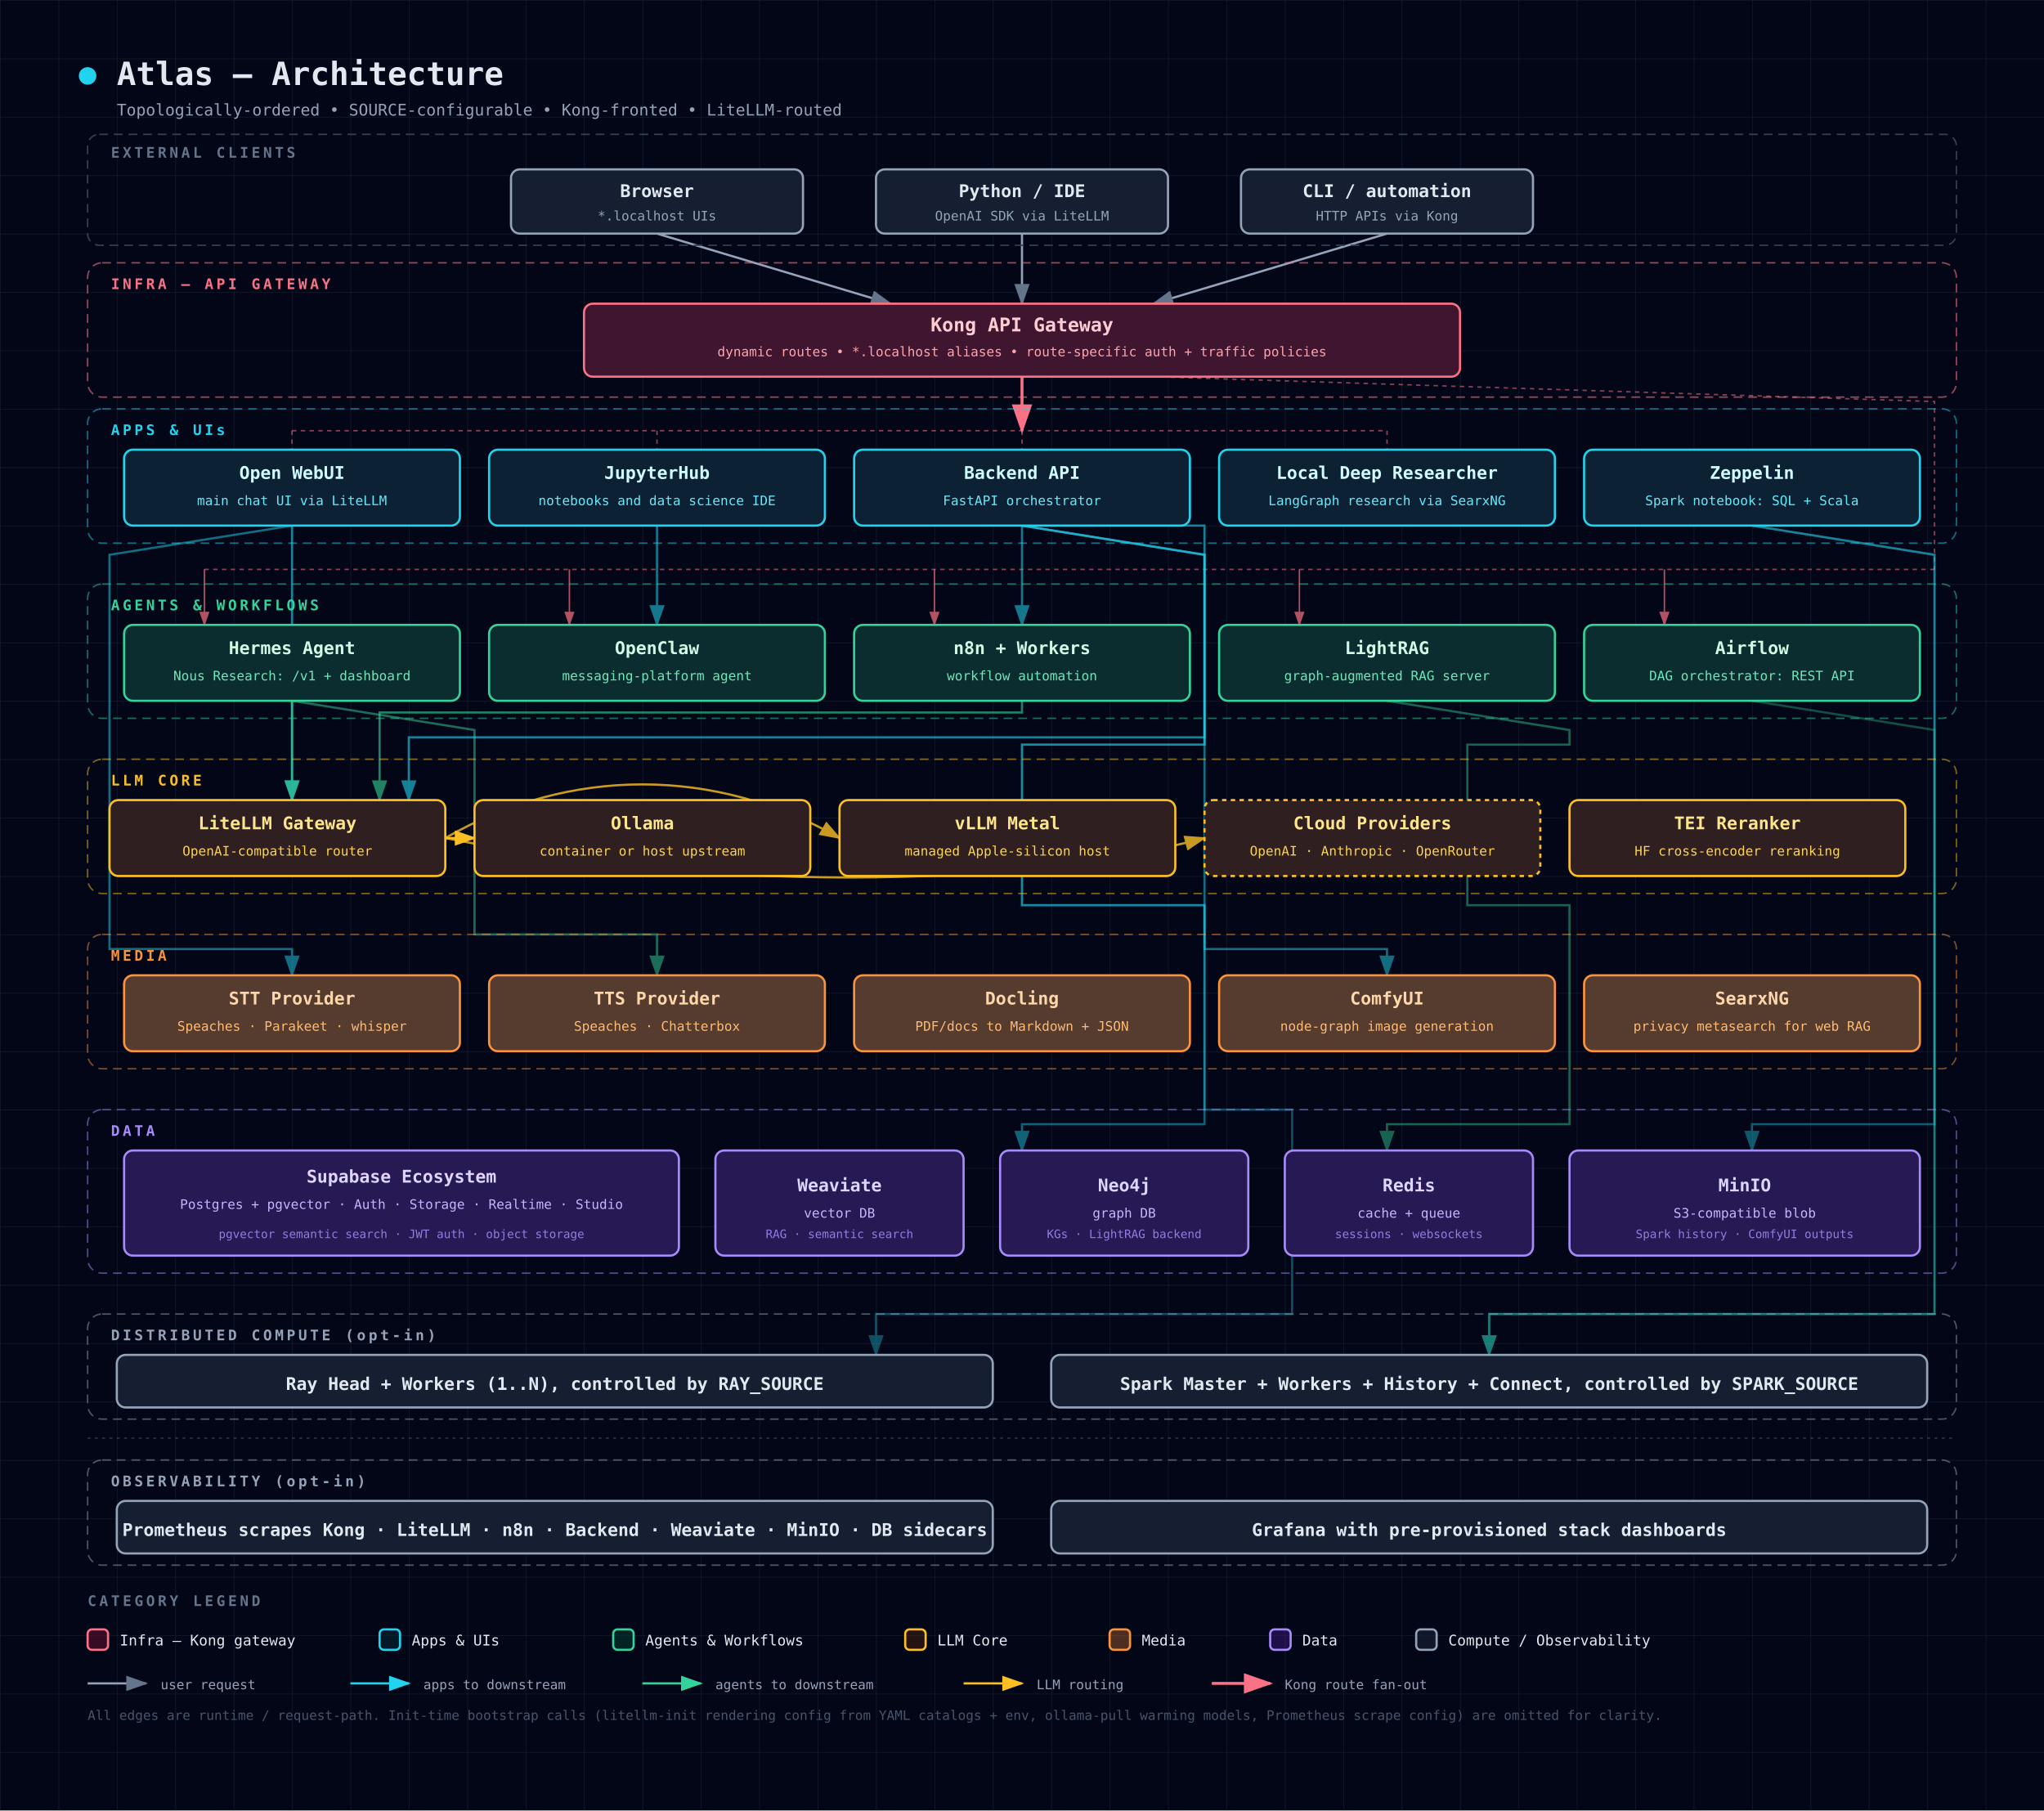
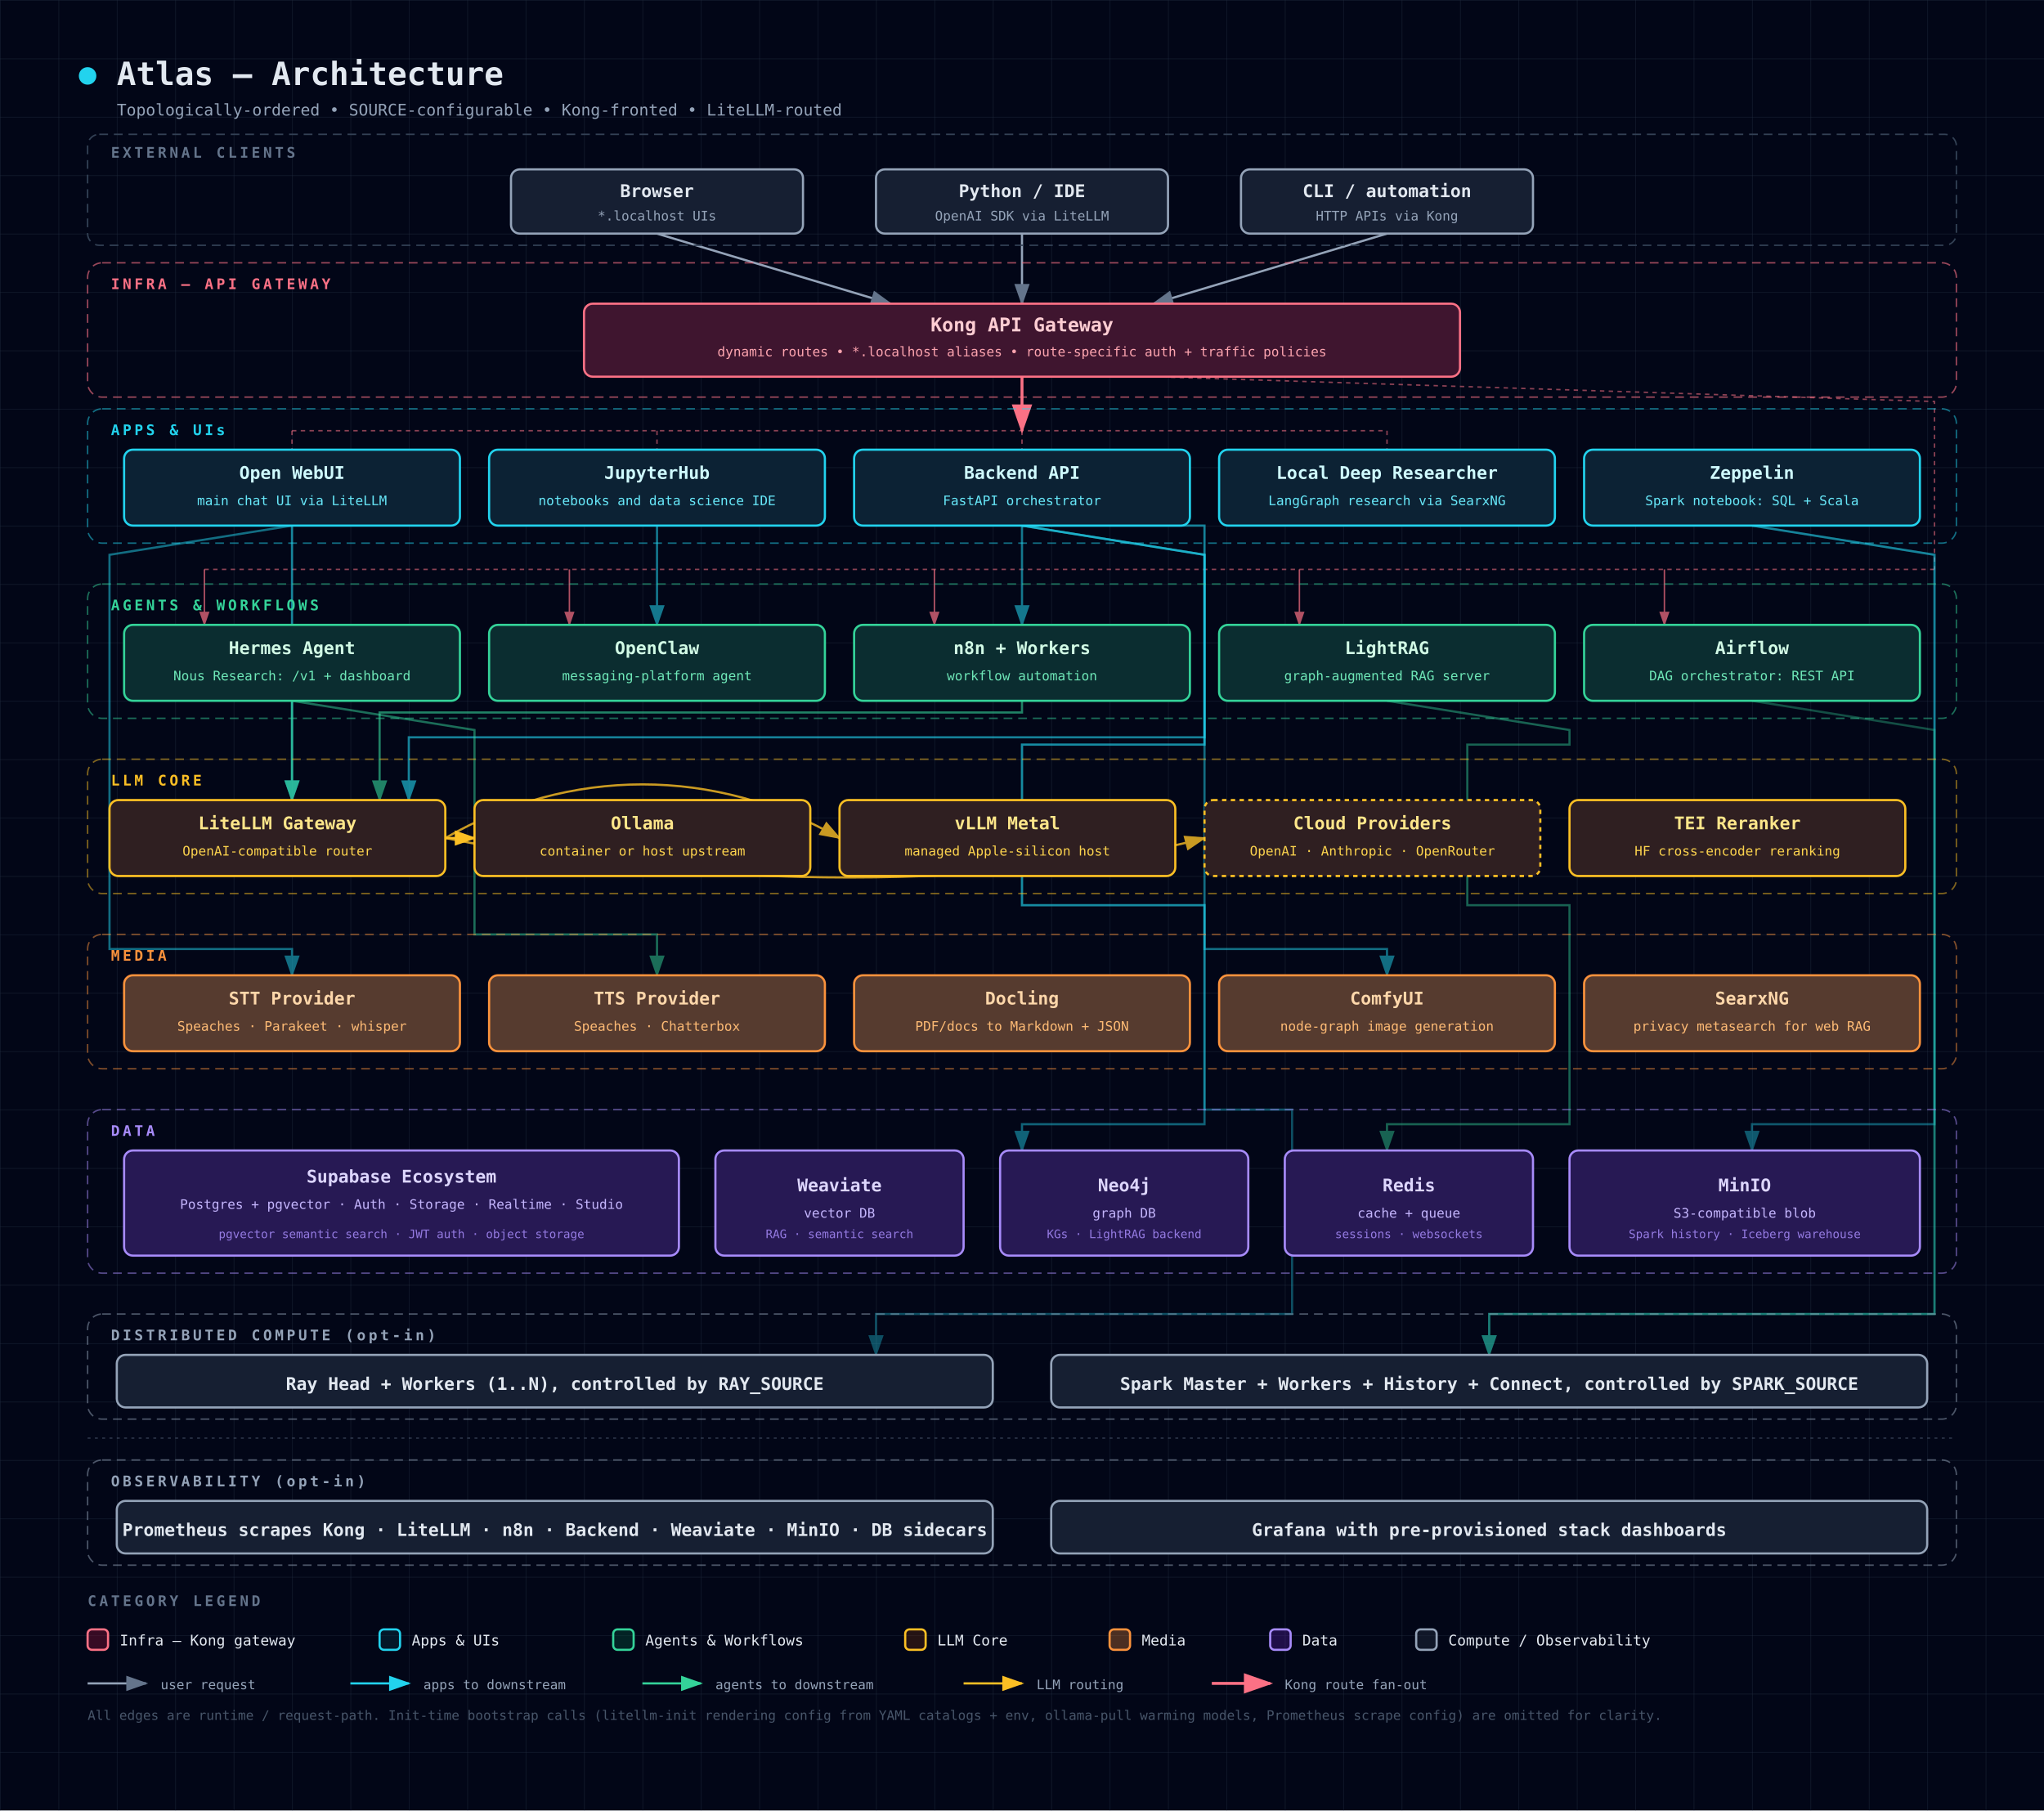
<svg xmlns="http://www.w3.org/2000/svg" viewBox="0 0 1400 1240" preserveAspectRatio="xMidYMid meet" font-family="'JetBrains Mono', 'Fira Code', Menlo, Consolas, monospace">
  <defs>
    <pattern id="grid" width="40" height="40" patternUnits="userSpaceOnUse">
      <path d="M 40 0 L 0 0 0 40" fill="none" stroke="#1e293b" stroke-width="0.5" />
    </pattern>
    <marker id="arrow" markerWidth="10" markerHeight="7" refX="9" refY="3.5" orient="auto">
      <polygon points="0 0, 10 3.5, 0 7" fill="#64748b" />
    </marker>
    <marker id="arrow-cyan" markerWidth="10" markerHeight="7" refX="9" refY="3.5" orient="auto">
      <polygon points="0 0, 10 3.5, 0 7" fill="#22d3ee" />
    </marker>
    <marker id="arrow-emerald" markerWidth="10" markerHeight="7" refX="9" refY="3.5" orient="auto">
      <polygon points="0 0, 10 3.5, 0 7" fill="#34d399" />
    </marker>
    <marker id="arrow-amber" markerWidth="10" markerHeight="7" refX="9" refY="3.5" orient="auto">
      <polygon points="0 0, 10 3.5, 0 7" fill="#fbbf24" />
    </marker>
    <marker id="arrow-rose" markerWidth="10" markerHeight="7" refX="9" refY="3.5" orient="auto">
      <polygon points="0 0, 10 3.5, 0 7" fill="#fb7185" />
    </marker>
    <marker id="arrow-slate" markerWidth="10" markerHeight="7" refX="9" refY="3.5" orient="auto">
      <polygon points="0 0, 10 3.5, 0 7" fill="#94a3b8" />
    </marker>
  </defs>
  <rect width="1400" height="1240" fill="#020617" />
  <rect width="1400" height="1240" fill="url(#grid)" />
  <g transform="translate(60, 30)">
    <circle cx="0" cy="22" r="6" fill="#22d3ee">
      <animate attributeName="opacity" values="0.4;1;0.4" dur="2s" repeatCount="indefinite" />
    </circle>
    <text x="20" y="22" fill="#e2e8f0" font-size="22" font-weight="700" dominant-baseline="middle">Atlas — Architecture</text>
    <text x="20" y="46" fill="#94a3b8" font-size="11" dominant-baseline="middle">Topologically-ordered • SOURCE-configurable • Kong-fronted • LiteLLM-routed</text>
  </g>
  <line x1="450" y1="160" x2="610" y2="208" stroke="#94a3b8" stroke-width="1.5" marker-end="url(#arrow)" />
  <line x1="700" y1="160" x2="700" y2="208" stroke="#94a3b8" stroke-width="1.5" marker-end="url(#arrow)" />
  <line x1="950" y1="160" x2="790" y2="208" stroke="#94a3b8" stroke-width="1.5" marker-end="url(#arrow)" />
  <line x1="700" y1="258" x2="700" y2="295" stroke="#fb7185" stroke-width="2" marker-end="url(#arrow-rose)" />
  <line x1="200" y1="295" x2="950" y2="295" stroke="#fb7185" stroke-width="1" stroke-dasharray="3,3" opacity="0.55" />
  <line x1="200" y1="295" x2="200" y2="308" stroke="#fb7185" stroke-width="1" stroke-dasharray="3,3" opacity="0.55" />
  <line x1="450" y1="295" x2="450" y2="308" stroke="#fb7185" stroke-width="1" stroke-dasharray="3,3" opacity="0.55" />
  <line x1="700" y1="295" x2="700" y2="308" stroke="#fb7185" stroke-width="1" stroke-dasharray="3,3" opacity="0.55" />
  <line x1="950" y1="295" x2="950" y2="308" stroke="#fb7185" stroke-width="1" stroke-dasharray="3,3" opacity="0.55" />
  <path d="M 790 258 L 1325 275 L 1325 390" fill="none" stroke="#fb7185" stroke-width="1" stroke-dasharray="3,3" opacity="0.55" />
  <line x1="140" y1="390" x2="1325" y2="390" stroke="#fb7185" stroke-width="1" stroke-dasharray="3,3" opacity="0.55" />
  <line x1="140" y1="390" x2="140" y2="428" stroke="#fb7185" stroke-width="1" marker-end="url(#arrow-rose)" opacity="0.7" />
  <line x1="390" y1="390" x2="390" y2="428" stroke="#fb7185" stroke-width="1" marker-end="url(#arrow-rose)" opacity="0.7" />
  <line x1="640" y1="390" x2="640" y2="428" stroke="#fb7185" stroke-width="1" marker-end="url(#arrow-rose)" opacity="0.7" />
  <line x1="890" y1="390" x2="890" y2="428" stroke="#fb7185" stroke-width="1" marker-end="url(#arrow-rose)" opacity="0.7" />
  <line x1="1140" y1="390" x2="1140" y2="428" stroke="#fb7185" stroke-width="1" marker-end="url(#arrow-rose)" opacity="0.7" />
  <line x1="450" y1="360" x2="450" y2="428" stroke="#22d3ee" stroke-width="1.5" marker-end="url(#arrow-cyan)" opacity="0.55" />
  <line x1="700" y1="360" x2="700" y2="428" stroke="#22d3ee" stroke-width="1.5" marker-end="url(#arrow-cyan)" opacity="0.55" />
  <line data-source="Open WebUI" data-target="LiteLLM Gateway" x1="200" y1="360" x2="200" y2="548" stroke="#22d3ee" stroke-width="1.5" marker-end="url(#arrow-cyan)" opacity="0.6" />
  <path data-source="Backend API" data-target="LiteLLM Gateway" d="M 700 360 L 825 360 L 825 505 L 280 505 L 280 548" fill="none" stroke="#22d3ee" stroke-width="1.5" marker-end="url(#arrow-cyan)" opacity="0.6" />
  <line x1="200" y1="480" x2="200" y2="548" stroke="#34d399" stroke-width="1.5" marker-end="url(#arrow-emerald)" opacity="0.65" />
  <path data-source="n8n + Workers" data-target="LiteLLM Gateway" d="M 700 480 L 700 488 L 260 488 L 260 548" fill="none" stroke="#34d399" stroke-width="1.5" marker-end="url(#arrow-emerald)" opacity="0.6" />
  <line x1="305" y1="574" x2="325" y2="574" stroke="#fbbf24" stroke-width="1.5" marker-end="url(#arrow-amber)" />
  <path d="M 305 574 C 390 525, 490 525, 575 574" fill="none" stroke="#fbbf24" stroke-width="1.5" marker-end="url(#arrow-amber)" opacity="0.8" />
  <path d="M 305 574 C 485 610, 690 610, 825 574" fill="none" stroke="#fbbf24" stroke-width="1.5" marker-end="url(#arrow-amber)" opacity="0.8" />
  <path d="M 200 360 L 75 380 L 75 650 L 200 650 L 200 668" fill="none" stroke="#22d3ee" stroke-width="1.5" marker-end="url(#arrow-cyan)" opacity="0.5" />
  <path d="M 700 360 L 825 380 L 825 650 L 950 650 L 950 668" fill="none" stroke="#22d3ee" stroke-width="1.5" marker-end="url(#arrow-cyan)" opacity="0.5" />
  <path d="M 200 480 L 325 500 L 325 640 L 450 640 L 450 668" fill="none" stroke="#34d399" stroke-width="1.5" marker-end="url(#arrow-emerald)" opacity="0.5" />
  <path d="M 700 360 L 825 380 L 825 510 L 700 510 L 700 620 L 825 620 L 825 770 L 700 770 L 700 788" fill="none" stroke="#22d3ee" stroke-width="1.5" marker-end="url(#arrow-cyan)" opacity="0.45" />
  <path d="M 1200 360 L 1325 380 L 1325 770 L 1200 770 L 1200 788" fill="none" stroke="#22d3ee" stroke-width="1.5" marker-end="url(#arrow-cyan)" opacity="0.4" />
  <path d="M 950 480 L 1075 500 L 1075 510 L 1005 510 L 1005 620 L 1075 620 L 1075 770 L 950 770 L 950 788" fill="none" stroke="#34d399" stroke-width="1.5" marker-end="url(#arrow-emerald)" opacity="0.45" />
  <path d="M 700 360 L 825 380 L 825 510 L 700 510 L 700 620 L 825 620 L 825 760 L 885 760 L 885 900 L 600 900 L 600 928" fill="none" stroke="#22d3ee" stroke-width="1.5" marker-end="url(#arrow-cyan)" opacity="0.35" />
  <path d="M 1200 360 L 1325 380 L 1325 900 L 1020 900 L 1020 928" fill="none" stroke="#22d3ee" stroke-width="1.5" marker-end="url(#arrow-cyan)" opacity="0.35" />
  <path d="M 1200 480 L 1325 500 L 1325 900 L 1020 900 L 1020 928" fill="none" stroke="#34d399" stroke-width="1.5" marker-end="url(#arrow-emerald)" opacity="0.35" />
  <line x1="60" y1="985" x2="1340" y2="985" stroke="#64748b" stroke-width="1" stroke-dasharray="2,3" opacity="0.4" />
  <g>
    <rect x="60" y="92" width="1280" height="76" rx="8" fill="none" stroke="#334155" stroke-width="1" stroke-dasharray="6,4" />
    <text x="76" y="108" fill="#64748b" font-size="10" font-weight="600" letter-spacing="2">EXTERNAL CLIENTS</text>
    <rect x="350" y="116" width="200" height="44" rx="6" fill="#0f172a" />
    <rect x="350" y="116" width="200" height="44" rx="6" fill="rgba(30, 41, 59, 0.5)" stroke="#94a3b8" stroke-width="1.5" />
    <text x="450" y="135" fill="#e2e8f0" font-size="12" font-weight="600" text-anchor="middle">Browser</text>
    <text x="450" y="151" fill="#94a3b8" font-size="9" text-anchor="middle">*.localhost UIs</text>
    <rect x="600" y="116" width="200" height="44" rx="6" fill="#0f172a" />
    <rect x="600" y="116" width="200" height="44" rx="6" fill="rgba(30, 41, 59, 0.5)" stroke="#94a3b8" stroke-width="1.5" />
    <text x="700" y="135" fill="#e2e8f0" font-size="12" font-weight="600" text-anchor="middle">Python / IDE</text>
    <text x="700" y="151" fill="#94a3b8" font-size="9" text-anchor="middle">OpenAI SDK via LiteLLM</text>
    <rect x="850" y="116" width="200" height="44" rx="6" fill="#0f172a" />
    <rect x="850" y="116" width="200" height="44" rx="6" fill="rgba(30, 41, 59, 0.5)" stroke="#94a3b8" stroke-width="1.5" />
    <text x="950" y="135" fill="#e2e8f0" font-size="12" font-weight="600" text-anchor="middle">CLI / automation</text>
    <text x="950" y="151" fill="#94a3b8" font-size="9" text-anchor="middle">HTTP APIs via Kong</text>
  </g>
  <g>
    <rect x="60" y="180" width="1280" height="92" rx="10" fill="none" stroke="#fb7185" stroke-width="1" stroke-dasharray="6,4" opacity="0.6" />
    <text x="76" y="198" fill="#fb7185" font-size="10" font-weight="600" letter-spacing="2">INFRA — API GATEWAY</text>
    <rect x="400" y="208" width="600" height="50" rx="6" fill="#0f172a" />
    <rect x="400" y="208" width="600" height="50" rx="6" fill="rgba(136, 19, 55, 0.4)" stroke="#fb7185" stroke-width="1.5" />
    <text x="700" y="227" fill="#fecdd3" font-size="13" font-weight="700" text-anchor="middle">Kong API Gateway</text>
    <text x="700" y="244" fill="#fda4af" font-size="9" text-anchor="middle">dynamic routes • *.localhost aliases • route-specific auth + traffic policies</text>
  </g>
  <g>
    <rect x="60" y="280" width="1280" height="92" rx="10" fill="none" stroke="#22d3ee" stroke-width="1" stroke-dasharray="6,4" opacity="0.5" />
    <text x="76" y="298" fill="#22d3ee" font-size="10" font-weight="600" letter-spacing="2">APPS &amp; UIs</text>
    <rect x="85" y="308" width="230" height="52" rx="6" fill="#0f172a" />
    <rect x="85" y="308" width="230" height="52" rx="6" fill="rgba(8, 51, 68, 0.4)" stroke="#22d3ee" stroke-width="1.5" />
    <text x="200" y="328" fill="#cffafe" font-size="12" font-weight="600" text-anchor="middle">Open WebUI</text>
    <text x="200" y="346" fill="#67e8f9" font-size="9" text-anchor="middle">main chat UI via LiteLLM</text>
    <rect x="335" y="308" width="230" height="52" rx="6" fill="#0f172a" />
    <rect x="335" y="308" width="230" height="52" rx="6" fill="rgba(8, 51, 68, 0.4)" stroke="#22d3ee" stroke-width="1.5" />
    <text x="450" y="328" fill="#cffafe" font-size="12" font-weight="600" text-anchor="middle">JupyterHub</text>
    <text x="450" y="346" fill="#67e8f9" font-size="9" text-anchor="middle">notebooks and data science IDE</text>
    <rect x="585" y="308" width="230" height="52" rx="6" fill="#0f172a" />
    <rect x="585" y="308" width="230" height="52" rx="6" fill="rgba(8, 51, 68, 0.4)" stroke="#22d3ee" stroke-width="1.5" />
    <text x="700" y="328" fill="#cffafe" font-size="12" font-weight="600" text-anchor="middle">Backend API</text>
    <text x="700" y="346" fill="#67e8f9" font-size="9" text-anchor="middle">FastAPI orchestrator</text>
    <rect x="835" y="308" width="230" height="52" rx="6" fill="#0f172a" />
    <rect x="835" y="308" width="230" height="52" rx="6" fill="rgba(8, 51, 68, 0.4)" stroke="#22d3ee" stroke-width="1.5" />
    <text x="950" y="328" fill="#cffafe" font-size="12" font-weight="600" text-anchor="middle">Local Deep Researcher</text>
    <text x="950" y="346" fill="#67e8f9" font-size="9" text-anchor="middle">LangGraph research via SearxNG</text>
    <rect x="1085" y="308" width="230" height="52" rx="6" fill="#0f172a" />
    <rect x="1085" y="308" width="230" height="52" rx="6" fill="rgba(8, 51, 68, 0.4)" stroke="#22d3ee" stroke-width="1.5" />
    <text x="1200" y="328" fill="#cffafe" font-size="12" font-weight="600" text-anchor="middle">Zeppelin</text>
    <text x="1200" y="346" fill="#67e8f9" font-size="9" text-anchor="middle">Spark notebook: SQL + Scala</text>
  </g>
  <g>
    <rect x="60" y="400" width="1280" height="92" rx="10" fill="none" stroke="#34d399" stroke-width="1" stroke-dasharray="6,4" opacity="0.5" />
    <text x="76" y="418" fill="#34d399" font-size="10" font-weight="600" letter-spacing="2">AGENTS &amp; WORKFLOWS</text>
    <rect x="85" y="428" width="230" height="52" rx="6" fill="#0f172a" />
    <rect x="85" y="428" width="230" height="52" rx="6" fill="rgba(6, 78, 59, 0.4)" stroke="#34d399" stroke-width="1.5" />
    <text x="200" y="448" fill="#d1fae5" font-size="12" font-weight="600" text-anchor="middle">Hermes Agent</text>
    <text x="200" y="466" fill="#6ee7b7" font-size="9" text-anchor="middle">Nous Research: /v1 + dashboard</text>
    <rect x="335" y="428" width="230" height="52" rx="6" fill="#0f172a" />
    <rect x="335" y="428" width="230" height="52" rx="6" fill="rgba(6, 78, 59, 0.4)" stroke="#34d399" stroke-width="1.5" />
    <text x="450" y="448" fill="#d1fae5" font-size="12" font-weight="600" text-anchor="middle">OpenClaw</text>
    <text x="450" y="466" fill="#6ee7b7" font-size="9" text-anchor="middle">messaging-platform agent</text>
    <rect x="585" y="428" width="230" height="52" rx="6" fill="#0f172a" />
    <rect x="585" y="428" width="230" height="52" rx="6" fill="rgba(6, 78, 59, 0.4)" stroke="#34d399" stroke-width="1.5" />
    <text x="700" y="448" fill="#d1fae5" font-size="12" font-weight="600" text-anchor="middle">n8n + Workers</text>
    <text x="700" y="466" fill="#6ee7b7" font-size="9" text-anchor="middle">workflow automation</text>
    <rect x="835" y="428" width="230" height="52" rx="6" fill="#0f172a" />
    <rect x="835" y="428" width="230" height="52" rx="6" fill="rgba(6, 78, 59, 0.4)" stroke="#34d399" stroke-width="1.5" />
    <text x="950" y="448" fill="#d1fae5" font-size="12" font-weight="600" text-anchor="middle">LightRAG</text>
    <text x="950" y="466" fill="#6ee7b7" font-size="9" text-anchor="middle">graph-augmented RAG server</text>
    <rect x="1085" y="428" width="230" height="52" rx="6" fill="#0f172a" />
    <rect x="1085" y="428" width="230" height="52" rx="6" fill="rgba(6, 78, 59, 0.4)" stroke="#34d399" stroke-width="1.5" />
    <text x="1200" y="448" fill="#d1fae5" font-size="12" font-weight="600" text-anchor="middle">Airflow</text>
    <text x="1200" y="466" fill="#6ee7b7" font-size="9" text-anchor="middle">DAG orchestrator: REST API</text>
  </g>
  <g>
    <rect x="60" y="520" width="1280" height="92" rx="10" fill="none" stroke="#fbbf24" stroke-width="1" stroke-dasharray="6,4" opacity="0.5" />
    <text x="76" y="538" fill="#fbbf24" font-size="10" font-weight="600" letter-spacing="2">LLM CORE</text>
    <rect x="75" y="548" width="230" height="52" rx="6" fill="#0f172a" />
    <rect x="75" y="548" width="230" height="52" rx="6" fill="rgba(120, 53, 15, 0.3)" stroke="#fbbf24" stroke-width="1.5" />
    <text x="190" y="568" fill="#fde68a" font-size="12" font-weight="600" text-anchor="middle">LiteLLM Gateway</text>
    <text x="190" y="586" fill="#fcd34d" font-size="9" text-anchor="middle">OpenAI-compatible router</text>
    <rect x="325" y="548" width="230" height="52" rx="6" fill="#0f172a" />
    <rect x="325" y="548" width="230" height="52" rx="6" fill="rgba(120, 53, 15, 0.3)" stroke="#fbbf24" stroke-width="1.5" />
    <text x="440" y="568" fill="#fde68a" font-size="12" font-weight="600" text-anchor="middle">Ollama</text>
    <text x="440" y="586" fill="#fcd34d" font-size="9" text-anchor="middle">container or host upstream</text>
    <rect x="575" y="548" width="230" height="52" rx="6" fill="#0f172a" />
    <rect x="575" y="548" width="230" height="52" rx="6" fill="rgba(120, 53, 15, 0.3)" stroke="#fbbf24" stroke-width="1.5" />
    <text x="690" y="568" fill="#fde68a" font-size="12" font-weight="600" text-anchor="middle">vLLM Metal</text>
    <text x="690" y="586" fill="#fcd34d" font-size="9" text-anchor="middle">managed Apple-silicon host</text>
    <rect x="825" y="548" width="230" height="52" rx="6" fill="#0f172a" />
    <rect x="825" y="548" width="230" height="52" rx="6" fill="rgba(120, 53, 15, 0.3)" stroke="#fbbf24" stroke-width="1.5" stroke-dasharray="3,3" />
    <text x="940" y="568" fill="#fde68a" font-size="12" font-weight="600" text-anchor="middle">Cloud Providers</text>
    <text x="940" y="586" fill="#fcd34d" font-size="9" text-anchor="middle">OpenAI · Anthropic · OpenRouter</text>
    <rect x="1075" y="548" width="230" height="52" rx="6" fill="#0f172a" />
    <rect x="1075" y="548" width="230" height="52" rx="6" fill="rgba(120, 53, 15, 0.3)" stroke="#fbbf24" stroke-width="1.5" />
    <text x="1190" y="568" fill="#fde68a" font-size="12" font-weight="600" text-anchor="middle">TEI Reranker</text>
    <text x="1190" y="586" fill="#fcd34d" font-size="9" text-anchor="middle">HF cross-encoder reranking</text>
  </g>
  <g>
    <rect x="60" y="640" width="1280" height="92" rx="10" fill="none" stroke="#fb923c" stroke-width="1" stroke-dasharray="6,4" opacity="0.5" />
    <text x="76" y="658" fill="#fb923c" font-size="10" font-weight="600" letter-spacing="2">MEDIA</text>
    <rect x="85" y="668" width="230" height="52" rx="6" fill="#0f172a" />
    <rect x="85" y="668" width="230" height="52" rx="6" fill="rgba(251, 146, 60, 0.3)" stroke="#fb923c" stroke-width="1.5" />
    <text x="200" y="688" fill="#fed7aa" font-size="12" font-weight="600" text-anchor="middle">STT Provider</text>
    <text x="200" y="706" fill="#fdba74" font-size="9" text-anchor="middle">Speaches · Parakeet · whisper</text>
    <rect x="335" y="668" width="230" height="52" rx="6" fill="#0f172a" />
    <rect x="335" y="668" width="230" height="52" rx="6" fill="rgba(251, 146, 60, 0.3)" stroke="#fb923c" stroke-width="1.5" />
    <text x="450" y="688" fill="#fed7aa" font-size="12" font-weight="600" text-anchor="middle">TTS Provider</text>
    <text x="450" y="706" fill="#fdba74" font-size="9" text-anchor="middle">Speaches · Chatterbox</text>
    <rect x="585" y="668" width="230" height="52" rx="6" fill="#0f172a" />
    <rect x="585" y="668" width="230" height="52" rx="6" fill="rgba(251, 146, 60, 0.3)" stroke="#fb923c" stroke-width="1.5" />
    <text x="700" y="688" fill="#fed7aa" font-size="12" font-weight="600" text-anchor="middle">Docling</text>
    <text x="700" y="706" fill="#fdba74" font-size="9" text-anchor="middle">PDF/docs to Markdown + JSON</text>
    <rect x="835" y="668" width="230" height="52" rx="6" fill="#0f172a" />
    <rect x="835" y="668" width="230" height="52" rx="6" fill="rgba(251, 146, 60, 0.3)" stroke="#fb923c" stroke-width="1.5" />
    <text x="950" y="688" fill="#fed7aa" font-size="12" font-weight="600" text-anchor="middle">ComfyUI</text>
    <text x="950" y="706" fill="#fdba74" font-size="9" text-anchor="middle">node-graph image generation</text>
    <rect x="1085" y="668" width="230" height="52" rx="6" fill="#0f172a" />
    <rect x="1085" y="668" width="230" height="52" rx="6" fill="rgba(251, 146, 60, 0.3)" stroke="#fb923c" stroke-width="1.5" />
    <text x="1200" y="688" fill="#fed7aa" font-size="12" font-weight="600" text-anchor="middle">SearxNG</text>
    <text x="1200" y="706" fill="#fdba74" font-size="9" text-anchor="middle">privacy metasearch for web RAG</text>
  </g>
  <g>
    <rect x="60" y="760" width="1280" height="112" rx="10" fill="none" stroke="#a78bfa" stroke-width="1" stroke-dasharray="6,4" opacity="0.5" />
    <text x="76" y="778" fill="#a78bfa" font-size="10" font-weight="600" letter-spacing="2">DATA</text>
    <rect x="85" y="788" width="380" height="72" rx="6" fill="#0f172a" />
    <rect x="85" y="788" width="380" height="72" rx="6" fill="rgba(76, 29, 149, 0.4)" stroke="#a78bfa" stroke-width="1.5" />
    <text x="275" y="810" fill="#ddd6fe" font-size="12" font-weight="600" text-anchor="middle">Supabase Ecosystem</text>
    <text x="275" y="828" fill="#c4b5fd" font-size="9" text-anchor="middle">Postgres + pgvector · Auth · Storage · Realtime · Studio</text>
    <text x="275" y="848" fill="#a78bfa" font-size="8" text-anchor="middle" opacity="0.85">pgvector semantic search · JWT auth · object storage</text>
    <rect x="490" y="788" width="170" height="72" rx="6" fill="#0f172a" />
    <rect x="490" y="788" width="170" height="72" rx="6" fill="rgba(76, 29, 149, 0.4)" stroke="#a78bfa" stroke-width="1.5" />
    <text x="575" y="816" fill="#ddd6fe" font-size="12" font-weight="600" text-anchor="middle">Weaviate</text>
    <text x="575" y="834" fill="#c4b5fd" font-size="9" text-anchor="middle">vector DB</text>
    <text x="575" y="848" fill="#a78bfa" font-size="8" text-anchor="middle" opacity="0.85">RAG · semantic search</text>
    <rect x="685" y="788" width="170" height="72" rx="6" fill="#0f172a" />
    <rect x="685" y="788" width="170" height="72" rx="6" fill="rgba(76, 29, 149, 0.4)" stroke="#a78bfa" stroke-width="1.5" />
    <text x="770" y="816" fill="#ddd6fe" font-size="12" font-weight="600" text-anchor="middle">Neo4j</text>
    <text x="770" y="834" fill="#c4b5fd" font-size="9" text-anchor="middle">graph DB</text>
    <text x="770" y="848" fill="#a78bfa" font-size="8" text-anchor="middle" opacity="0.85">KGs · LightRAG backend</text>
    <rect x="880" y="788" width="170" height="72" rx="6" fill="#0f172a" />
    <rect x="880" y="788" width="170" height="72" rx="6" fill="rgba(76, 29, 149, 0.4)" stroke="#a78bfa" stroke-width="1.5" />
    <text x="965" y="816" fill="#ddd6fe" font-size="12" font-weight="600" text-anchor="middle">Redis</text>
    <text x="965" y="834" fill="#c4b5fd" font-size="9" text-anchor="middle">cache + queue</text>
    <text x="965" y="848" fill="#a78bfa" font-size="8" text-anchor="middle" opacity="0.85">sessions · websockets</text>
    <rect x="1075" y="788" width="240" height="72" rx="6" fill="#0f172a" />
    <rect x="1075" y="788" width="240" height="72" rx="6" fill="rgba(76, 29, 149, 0.4)" stroke="#a78bfa" stroke-width="1.5" />
    <text x="1195" y="816" fill="#ddd6fe" font-size="12" font-weight="600" text-anchor="middle">MinIO</text>
    <text x="1195" y="834" fill="#c4b5fd" font-size="9" text-anchor="middle">S3-compatible blob</text>
-     <text x="1195" y="848" fill="#a78bfa" font-size="8" text-anchor="middle" opacity="0.85">Spark history · ComfyUI outputs</text>
+     <text x="1195" y="848" fill="#a78bfa" font-size="8" text-anchor="middle" opacity="0.85">Spark history · Iceberg warehouse</text>
  </g>
  <g>
    <rect x="60" y="900" width="1280" height="72" rx="10" fill="none" stroke="#94a3b8" stroke-width="1" stroke-dasharray="6,4" opacity="0.5" />
    <text x="76" y="918" fill="#94a3b8" font-size="10" font-weight="600" letter-spacing="2">DISTRIBUTED COMPUTE  (opt-in)</text>
    <rect x="80" y="928" width="600" height="36" rx="6" fill="#0f172a" />
    <rect x="80" y="928" width="600" height="36" rx="6" fill="rgba(30, 41, 59, 0.5)" stroke="#94a3b8" stroke-width="1.5" />
    <text x="380" y="952" fill="#e2e8f0" font-size="12" font-weight="600" text-anchor="middle">Ray Head + Workers (1..N), controlled by RAY_SOURCE</text>
    <rect x="720" y="928" width="600" height="36" rx="6" fill="#0f172a" />
    <rect x="720" y="928" width="600" height="36" rx="6" fill="rgba(30, 41, 59, 0.5)" stroke="#94a3b8" stroke-width="1.5" />
    <text x="1020" y="952" fill="#e2e8f0" font-size="12" font-weight="600" text-anchor="middle">Spark Master + Workers + History + Connect, controlled by SPARK_SOURCE</text>
  </g>
  <g>
    <rect x="60" y="1000" width="1280" height="72" rx="10" fill="none" stroke="#94a3b8" stroke-width="1" stroke-dasharray="6,4" opacity="0.5" />
    <text x="76" y="1018" fill="#94a3b8" font-size="10" font-weight="600" letter-spacing="2">OBSERVABILITY  (opt-in)</text>
    <rect x="80" y="1028" width="600" height="36" rx="6" fill="#0f172a" />
    <rect x="80" y="1028" width="600" height="36" rx="6" fill="rgba(30, 41, 59, 0.5)" stroke="#94a3b8" stroke-width="1.5" />
    <text x="380" y="1052" fill="#e2e8f0" font-size="12" font-weight="600" text-anchor="middle">Prometheus scrapes Kong · LiteLLM · n8n · Backend · Weaviate · MinIO · DB sidecars</text>
    <rect x="720" y="1028" width="600" height="36" rx="6" fill="#0f172a" />
    <rect x="720" y="1028" width="600" height="36" rx="6" fill="rgba(30, 41, 59, 0.5)" stroke="#94a3b8" stroke-width="1.5" />
    <text x="1020" y="1052" fill="#e2e8f0" font-size="12" font-weight="600" text-anchor="middle">Grafana with pre-provisioned stack dashboards</text>
  </g>
  <g transform="translate(60, 1100)">
    <text x="0" y="0" fill="#64748b" font-size="10" font-weight="600" letter-spacing="2">CATEGORY LEGEND</text>
    <g transform="translate(0, 16)">
      <rect x="0" y="0" width="14" height="14" rx="3" fill="rgba(136, 19, 55, 0.4)" stroke="#fb7185" stroke-width="1.5" />
      <text x="22" y="11" fill="#e2e8f0" font-size="10">Infra — Kong gateway</text>
      <rect x="200" y="0" width="14" height="14" rx="3" fill="rgba(8, 51, 68, 0.4)" stroke="#22d3ee" stroke-width="1.5" />
      <text x="222" y="11" fill="#e2e8f0" font-size="10">Apps &amp; UIs</text>
      <rect x="360" y="0" width="14" height="14" rx="3" fill="rgba(6, 78, 59, 0.4)" stroke="#34d399" stroke-width="1.5" />
      <text x="382" y="11" fill="#e2e8f0" font-size="10">Agents &amp; Workflows</text>
      <rect x="560" y="0" width="14" height="14" rx="3" fill="rgba(120, 53, 15, 0.3)" stroke="#fbbf24" stroke-width="1.5" />
      <text x="582" y="11" fill="#e2e8f0" font-size="10">LLM Core</text>
      <rect x="700" y="0" width="14" height="14" rx="3" fill="rgba(251, 146, 60, 0.3)" stroke="#fb923c" stroke-width="1.5" />
      <text x="722" y="11" fill="#e2e8f0" font-size="10">Media</text>
      <rect x="810" y="0" width="14" height="14" rx="3" fill="rgba(76, 29, 149, 0.4)" stroke="#a78bfa" stroke-width="1.5" />
      <text x="832" y="11" fill="#e2e8f0" font-size="10">Data</text>
      <rect x="910" y="0" width="14" height="14" rx="3" fill="rgba(30, 41, 59, 0.5)" stroke="#94a3b8" stroke-width="1.5" />
      <text x="932" y="11" fill="#e2e8f0" font-size="10">Compute / Observability</text>
    </g>
    <g transform="translate(0, 46)">
      <line x1="0" y1="7" x2="40" y2="7" stroke="#94a3b8" stroke-width="1.5" marker-end="url(#arrow)" />
      <text x="50" y="11" fill="#94a3b8" font-size="9">user request</text>
      <line x1="180" y1="7" x2="220" y2="7" stroke="#22d3ee" stroke-width="1.5" marker-end="url(#arrow-cyan)" />
      <text x="230" y="11" fill="#94a3b8" font-size="9">apps to downstream</text>
      <line x1="380" y1="7" x2="420" y2="7" stroke="#34d399" stroke-width="1.5" marker-end="url(#arrow-emerald)" />
      <text x="430" y="11" fill="#94a3b8" font-size="9">agents to downstream</text>
      <line x1="600" y1="7" x2="640" y2="7" stroke="#fbbf24" stroke-width="1.5" marker-end="url(#arrow-amber)" />
      <text x="650" y="11" fill="#94a3b8" font-size="9">LLM routing</text>
      <line x1="770" y1="7" x2="810" y2="7" stroke="#fb7185" stroke-width="2" marker-end="url(#arrow-rose)" />
      <text x="820" y="11" fill="#94a3b8" font-size="9">Kong route fan-out</text>
    </g>
    <text x="0" y="78" fill="#475569" font-size="9">All edges are runtime / request-path. Init-time bootstrap calls (litellm-init rendering config from YAML catalogs + env, ollama-pull warming models, Prometheus scrape config) are omitted for clarity.</text>
  </g>
</svg>
